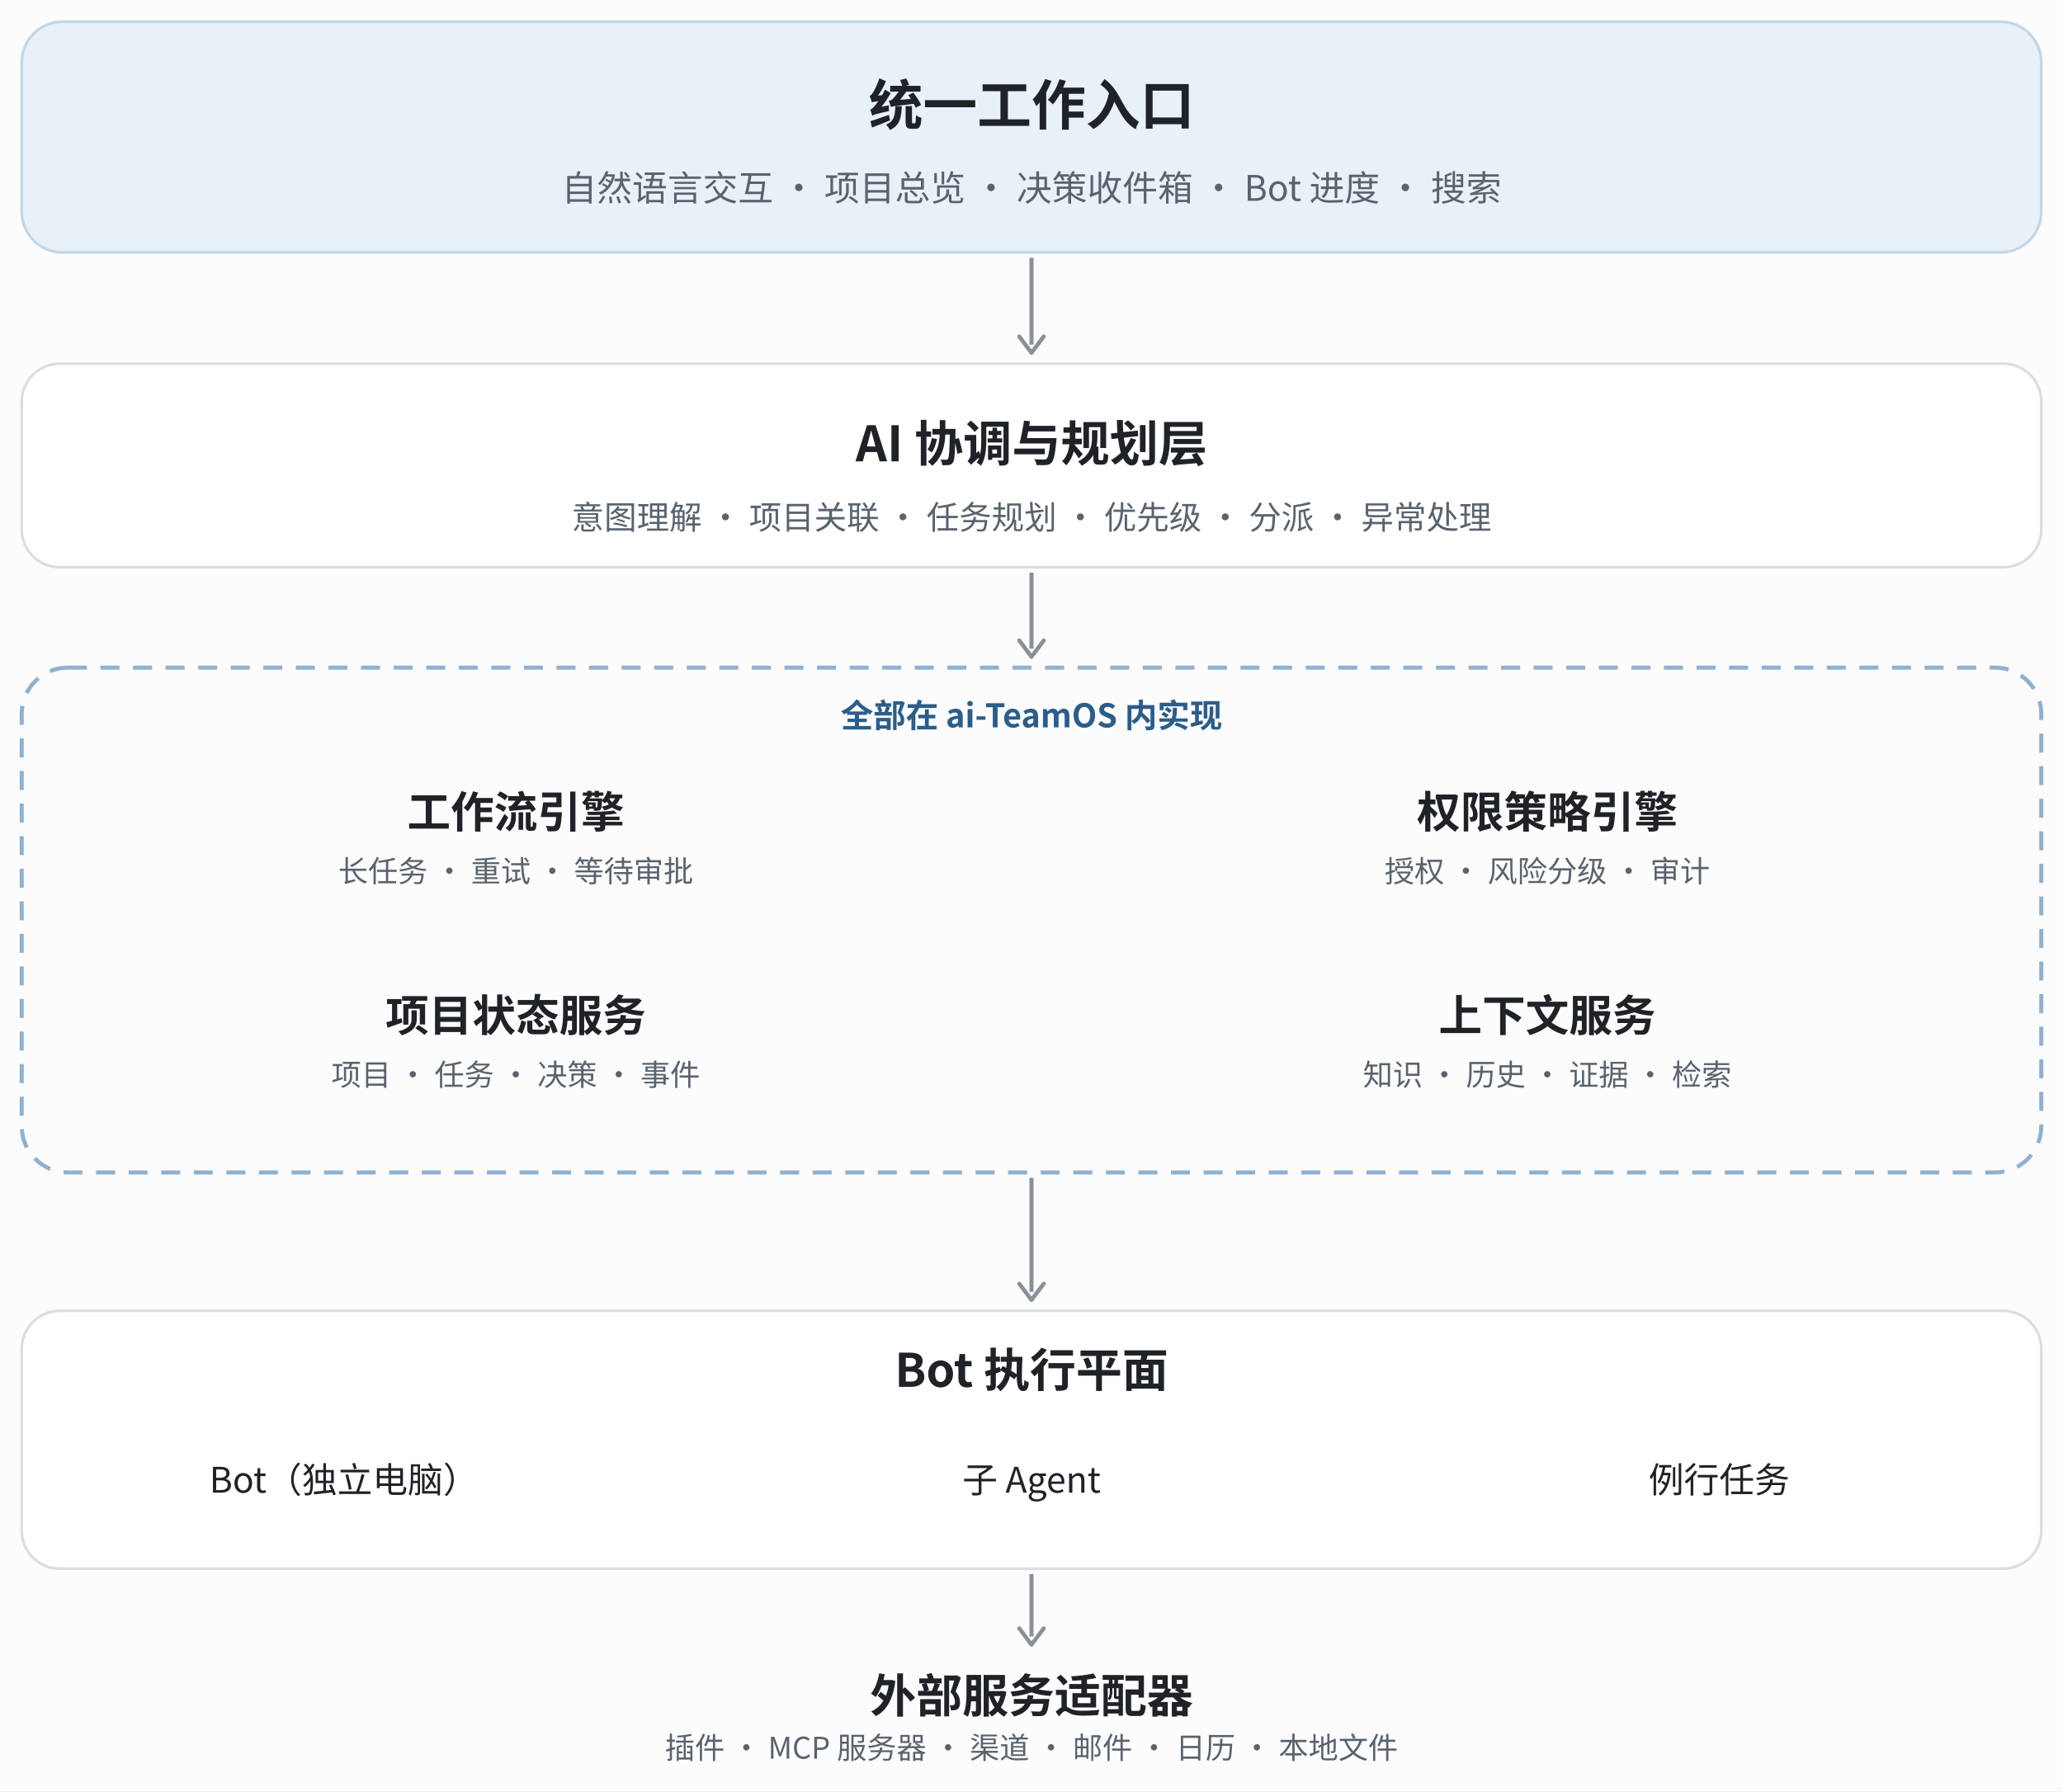
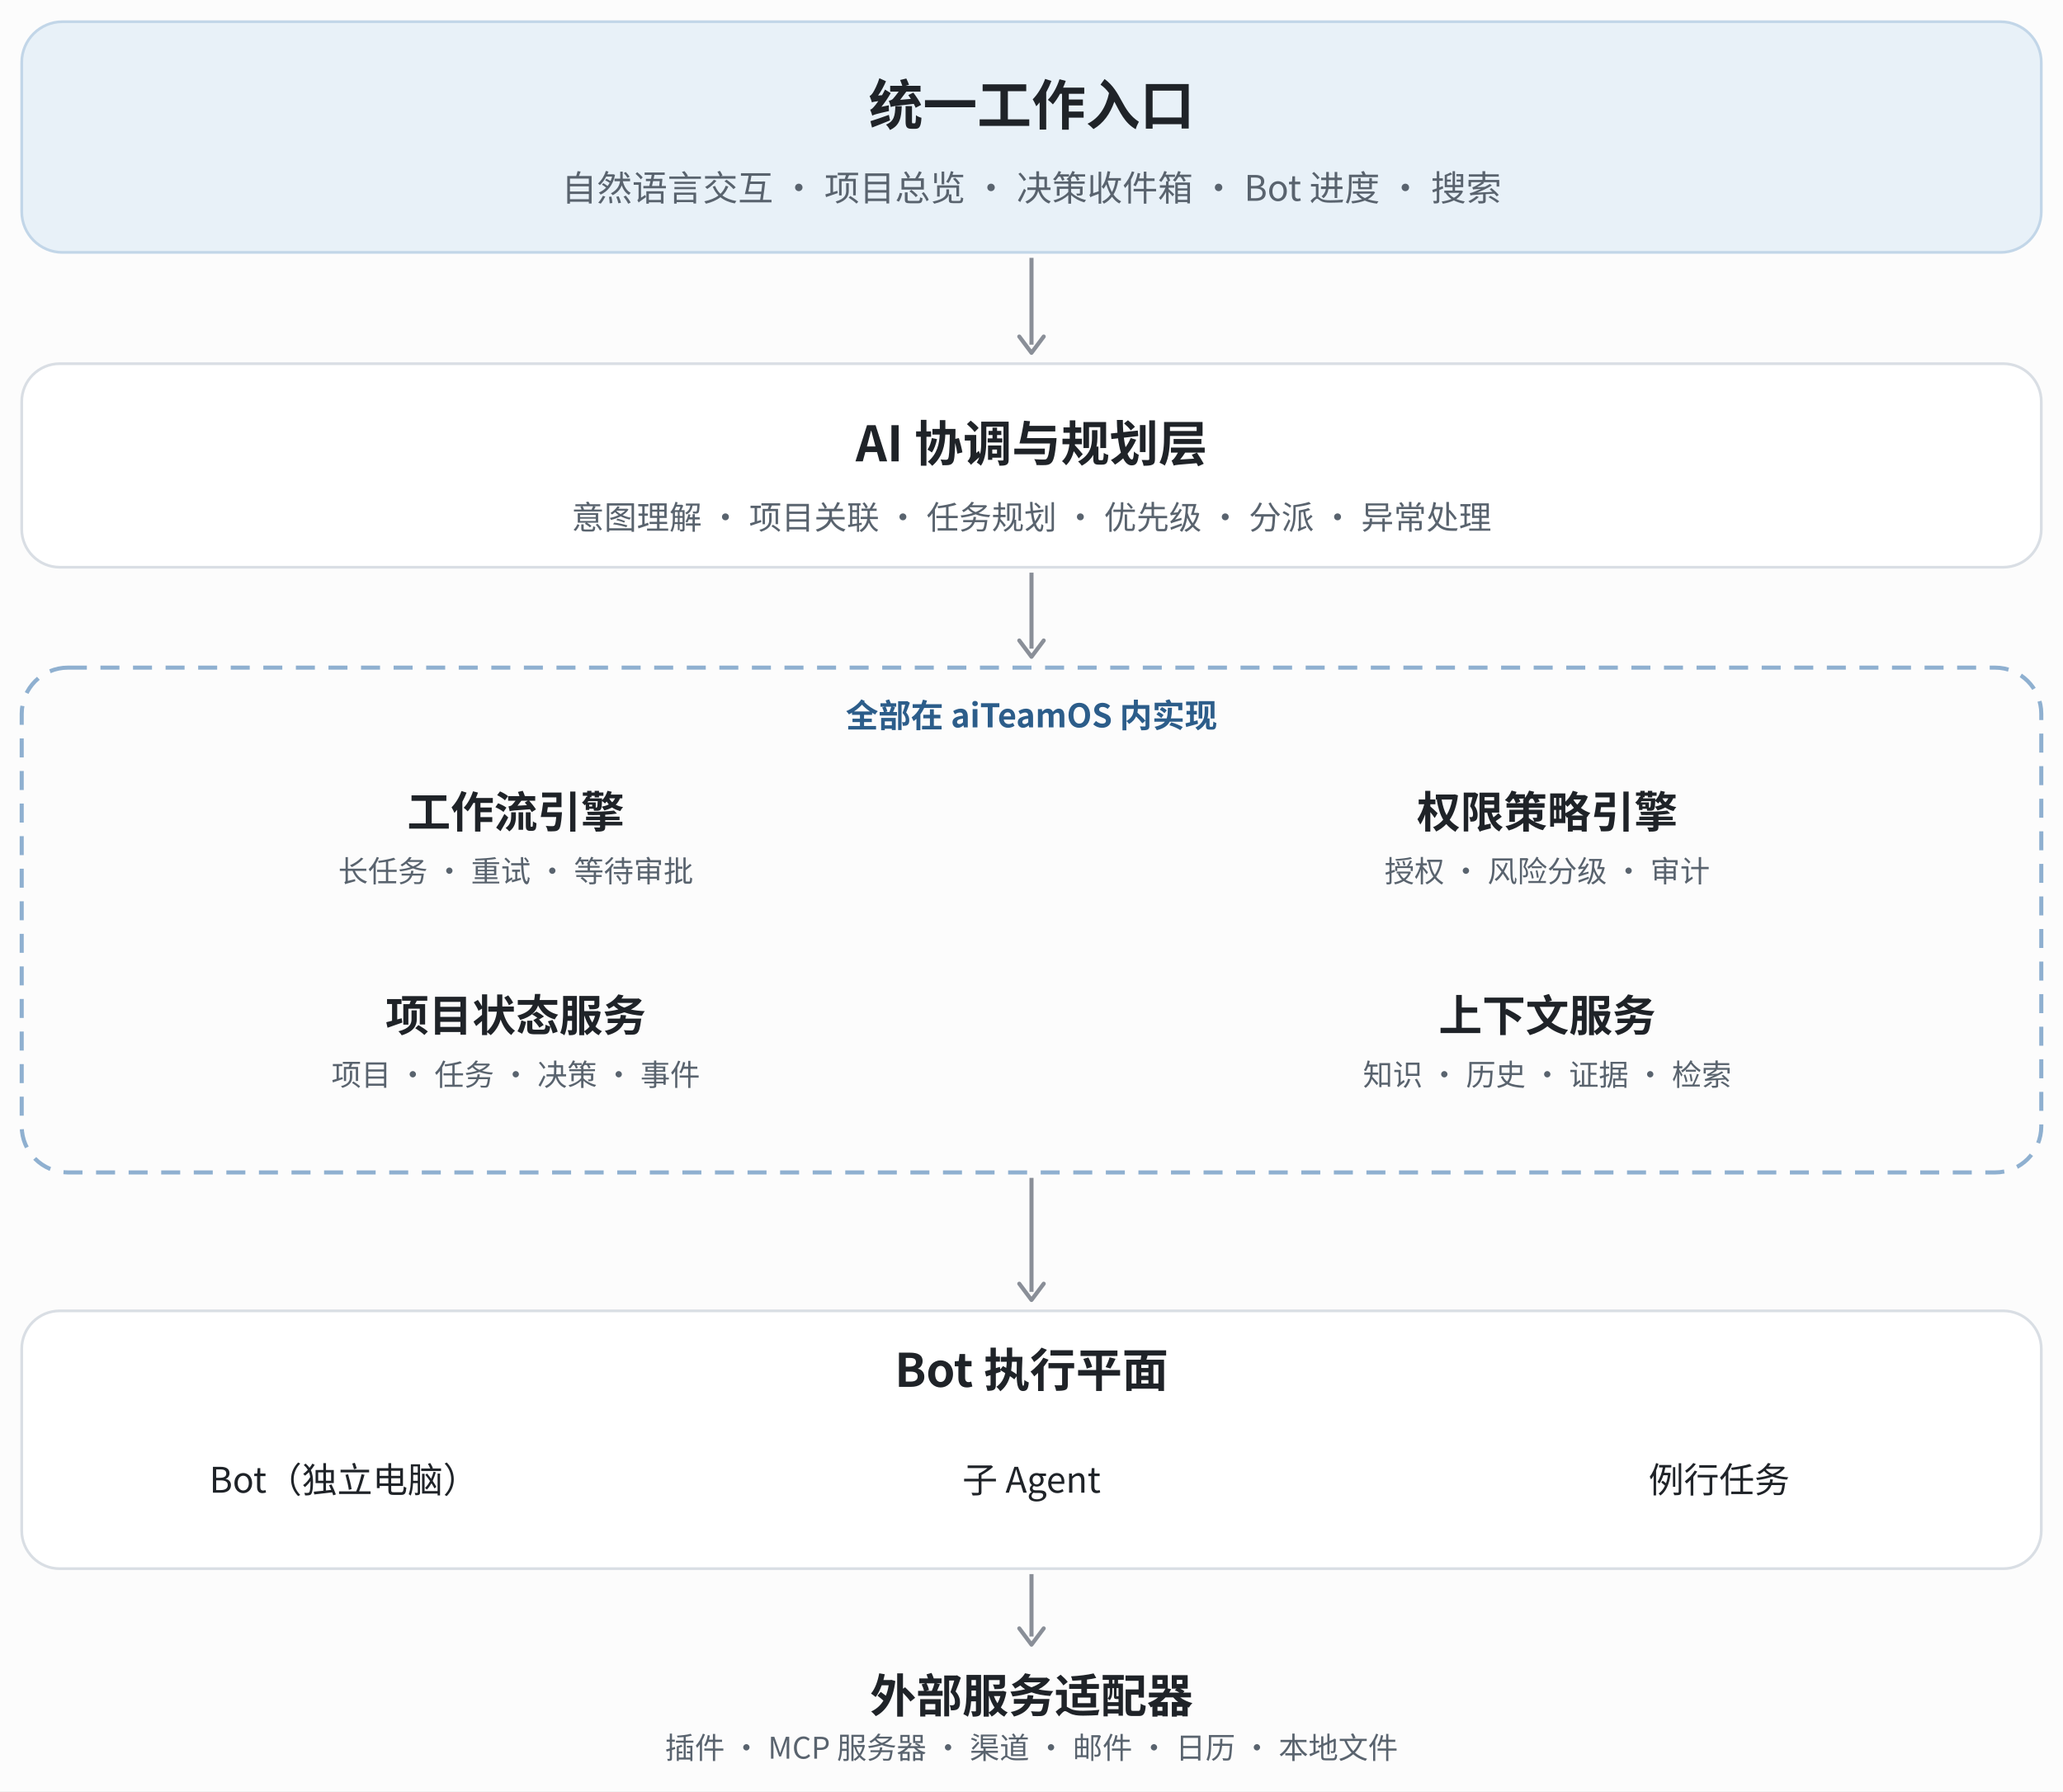
<svg xmlns="http://www.w3.org/2000/svg" width="1520" height="1320" viewBox="0 0 1520 1320" font-family="-apple-system, BlinkMacSystemFont, 'Segoe UI', 'PingFang SC', 'Noto Sans CJK SC', 'Microsoft YaHei', Helvetica, Arial, sans-serif">
  <rect width="1520" height="1320" fill="#fcfcfc" />
  <rect x="16" y="16" width="1488" height="170" rx="30" fill="#e8f1f8" stroke="#c2d6e8" stroke-width="2" />
  <text x="760.0" y="92" font-size="40" fill="#1f2328" font-weight="700" text-anchor="middle">统一工作入口</text>
  <text x="760.0" y="148" font-size="26" fill="#59636e" font-weight="400" text-anchor="middle">自然语言交互 · 项目总览 · 决策收件箱 · Bot 进度 · 搜索</text>
  <line x1="760.0" y1="190" x2="760.0" y2="254" stroke="#8a8f98" stroke-width="3" />
  <path d="M751.0 248 L760.0 260 L769.0 248" fill="none" stroke="#8a8f98" stroke-width="3" stroke-linecap="round" stroke-linejoin="round" />
  <rect x="16" y="268" width="1488" height="150" rx="28" fill="#ffffff" stroke="#d9dee4" stroke-width="2" />
  <text x="760.0" y="340" font-size="36" fill="#1f2328" font-weight="700" text-anchor="middle">AI 协调与规划层</text>
  <text x="760.0" y="390" font-size="24" fill="#59636e" font-weight="400" text-anchor="middle">意图理解 · 项目关联 · 任务规划 · 优先级 · 分派 · 异常处理</text>
  <line x1="760.0" y1="422" x2="760.0" y2="478" stroke="#8a8f98" stroke-width="3" />
  <path d="M751.0 472 L760.0 484 L769.0 472" fill="none" stroke="#8a8f98" stroke-width="3" stroke-linecap="round" stroke-linejoin="round" />
  <rect x="16" y="492" width="1488" height="372" rx="34" fill="none" stroke-dasharray="14 10" stroke="#8fb0d0" stroke-width="3" />
-   <text x="760.0" y="536" font-size="24" fill="#2c5d8a" font-weight="600" text-anchor="middle">全部在 ai-TeamOS 内实现</text>
+   <text x="760.0" y="536" font-size="24" fill="#2c5d8a" font-weight="600" text-anchor="middle">全部在 aiTeamOS 内实现</text>
  <text x="380.0" y="610" font-size="32" fill="#1f2328" font-weight="700" text-anchor="middle">工作流引擎</text>
  <text x="380.0" y="650" font-size="22" fill="#59636e" font-weight="400" text-anchor="middle">长任务 · 重试 · 等待审批</text>
  <text x="1140.0" y="610" font-size="32" fill="#1f2328" font-weight="700" text-anchor="middle">权限策略引擎</text>
  <text x="1140.0" y="650" font-size="22" fill="#59636e" font-weight="400" text-anchor="middle">授权 · 风险分级 · 审计</text>
  <text x="380.0" y="760" font-size="32" fill="#1f2328" font-weight="700" text-anchor="middle">项目状态服务</text>
  <text x="380.0" y="800" font-size="22" fill="#59636e" font-weight="400" text-anchor="middle">项目 · 任务 · 决策 · 事件</text>
  <text x="1140.0" y="760" font-size="32" fill="#1f2328" font-weight="700" text-anchor="middle">上下文服务</text>
  <text x="1140.0" y="800" font-size="22" fill="#59636e" font-weight="400" text-anchor="middle">知识 · 历史 · 证据 · 检索</text>
  <line x1="760.0" y1="868" x2="760.0" y2="952" stroke="#8a8f98" stroke-width="3" />
  <path d="M751.0 946 L760.0 958 L769.0 946" fill="none" stroke="#8a8f98" stroke-width="3" stroke-linecap="round" stroke-linejoin="round" />
  <rect x="16" y="966" width="1488" height="190" rx="28" fill="#ffffff" stroke="#d9dee4" stroke-width="2" />
  <text x="760.0" y="1022" font-size="34" fill="#1f2328" font-weight="700" text-anchor="middle">Bot 执行平面</text>
  <text x="253.333" y="1100" font-size="26" fill="#1f2328" font-weight="400" text-anchor="middle">Bot（独立电脑）</text>
  <text x="760.0" y="1100" font-size="26" fill="#1f2328" font-weight="400" text-anchor="middle">子 Agent</text>
  <text x="1266.667" y="1100" font-size="26" fill="#1f2328" font-weight="400" text-anchor="middle">例行任务</text>
  <line x1="760.0" y1="1160" x2="760.0" y2="1206" stroke="#8a8f98" stroke-width="3" />
  <path d="M751.0 1200 L760.0 1212 L769.0 1200" fill="none" stroke="#8a8f98" stroke-width="3" stroke-linecap="round" stroke-linejoin="round" />
  <text x="760.0" y="1262" font-size="34" fill="#1f2328" font-weight="700" text-anchor="middle">外部服务适配器</text>
  <text x="760.0" y="1296" font-size="22" fill="#59636e" font-weight="400" text-anchor="middle">插件 · MCP 服务器 · 渠道 · 邮件 · 日历 · 本地文件</text>
</svg>
